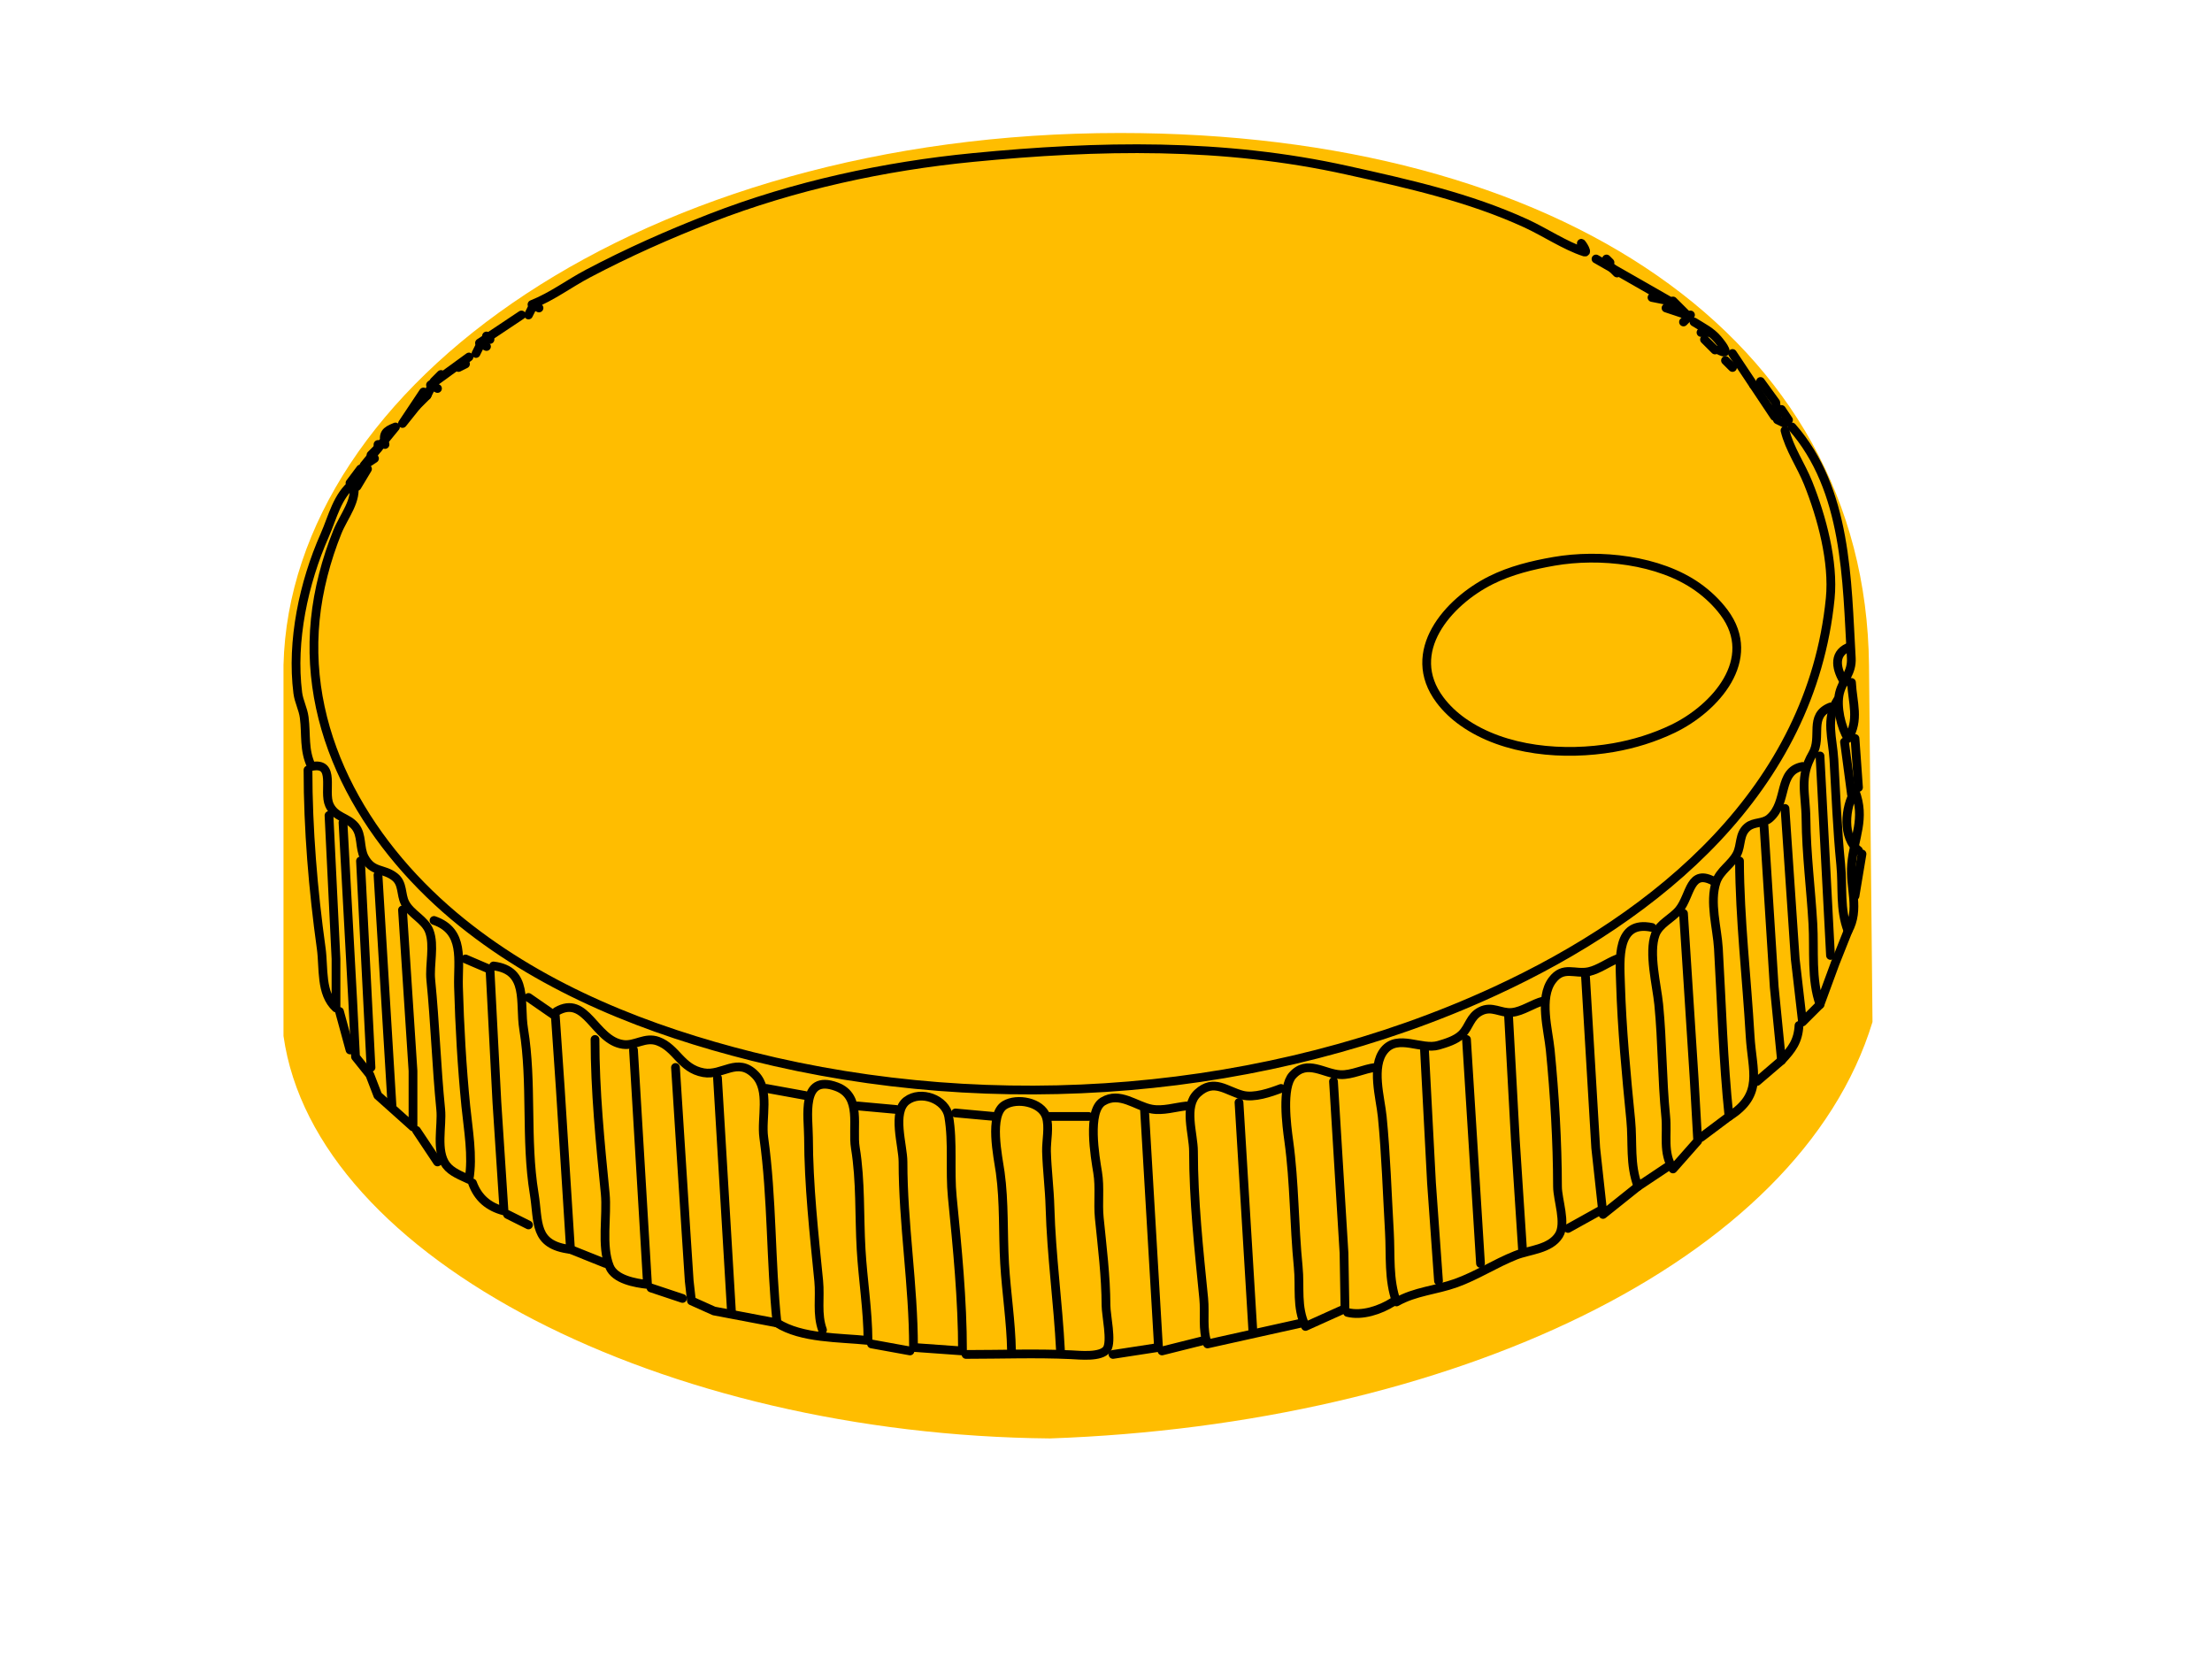
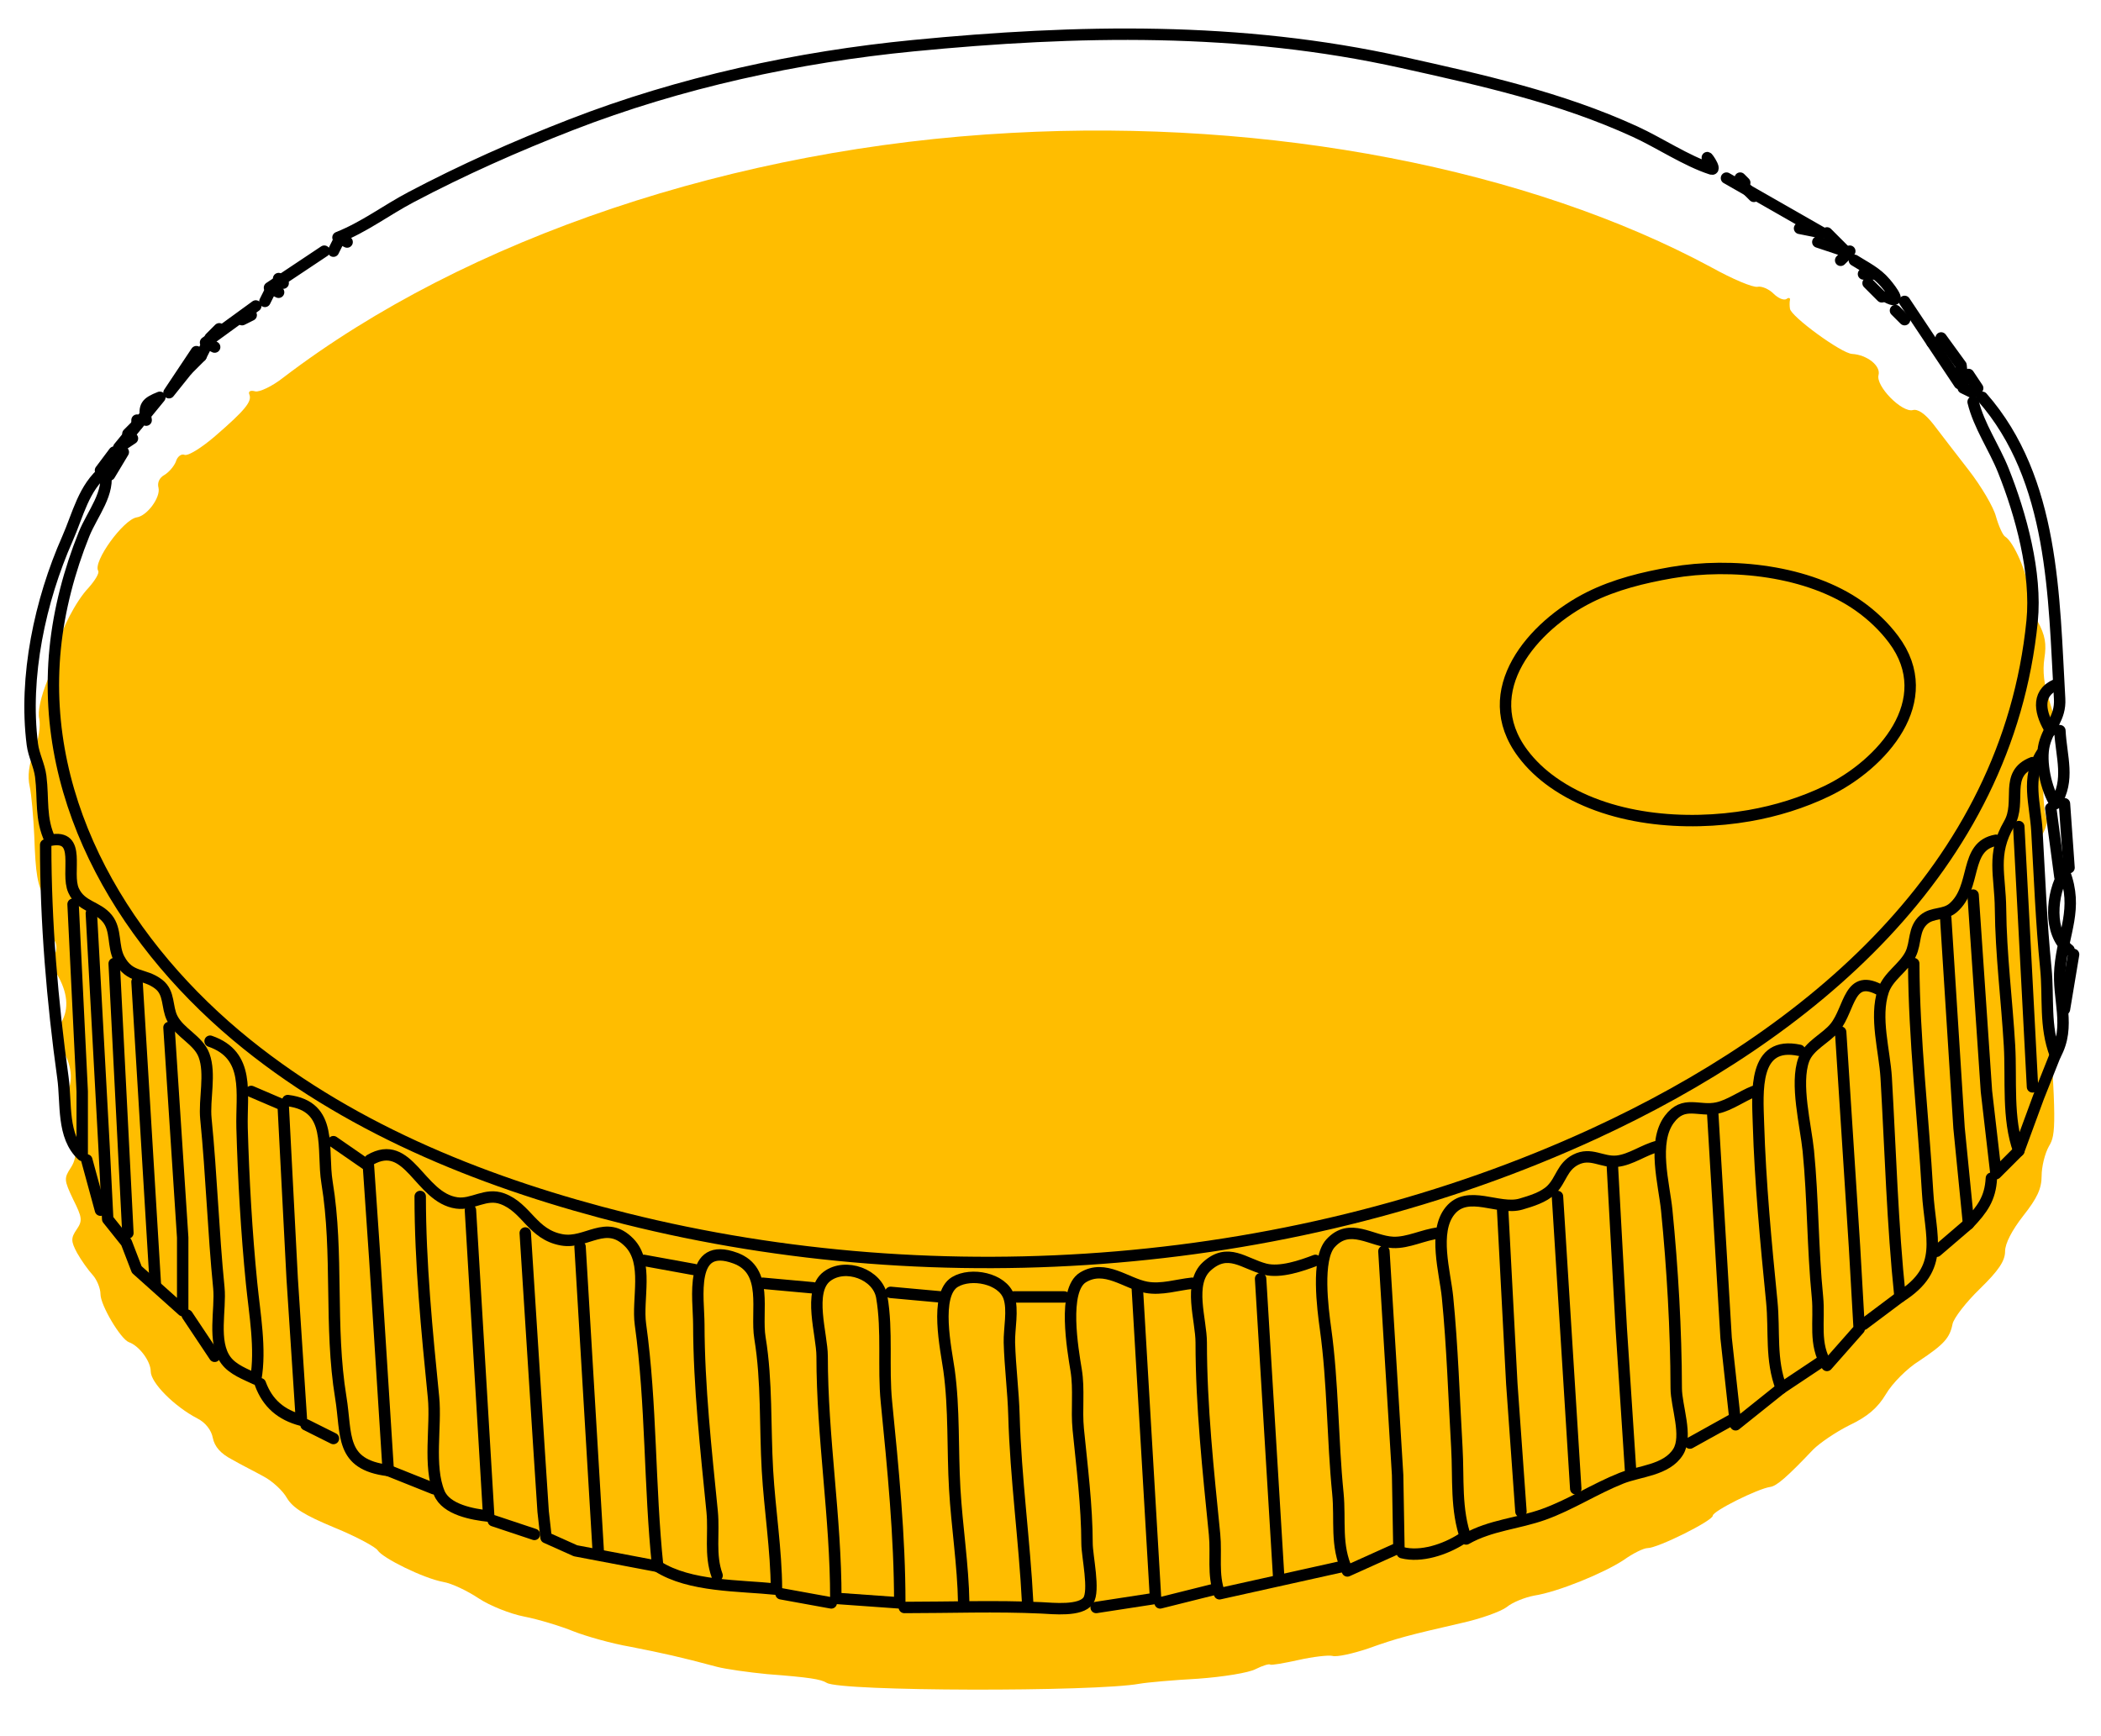
- <svg xmlns="http://www.w3.org/2000/svg" width="632" height="476" viewBox="800 0 632 476">
-   <path d="M320 38C445 38 533 96 534 190L535 292C514 361 414 407 300 411C190 410 90 360 81 296L81 190C83 110 184 38 320 38Z" transform="translate(800 0)" fill="#FFBD00" stroke="none" />
-   <g fill="none" stroke="#000" stroke-width="2.5" stroke-linecap="round" stroke-linejoin="round">
+ <svg xmlns="http://www.w3.org/2000/svg" width="460" height="380" viewBox="78 35 460 380">
+   <g transform="translate(0,476) scale(0.1,-0.1)" fill="#FFBD00" stroke="none">
+     <path d="M2995 4119 c-605 -32 -1194 -230 -1595 -536 -24 -19 -52 -32 -61 -30 -11 3 -16 0 -13 -7 6 -15 -9 -34 -75 -91 -29 -25 -59 -44 -67 -41 -7 3 -16 -4 -19 -15 -4 -10 -15 -23 -25 -29 -11 -6 -16 -17 -13 -28 5 -21 -25 -62 -48 -65 -29 -5 -96 -97 -84 -117 3 -5 -7 -21 -21 -37 -28 -29 -63 -98 -64 -122 0 -8 -11 -43 -25 -78 -16 -39 -23 -72 -19 -87 3 -15 -1 -44 -11 -70 -12 -30 -15 -56 -10 -78 4 -18 8 -67 10 -108 3 -86 7 -107 23 -137 7 -12 12 -34 12 -50 0 -15 4 -35 9 -42 6 -9 6 -22 0 -33 -7 -12 -5 -25 5 -40 24 -40 28 -77 10 -107 -15 -25 -15 -30 -1 -52 25 -41 29 -77 11 -108 -15 -25 -15 -30 -1 -52 25 -41 30 -79 12 -106 -15 -23 -15 -27 5 -69 20 -40 21 -47 8 -66 -13 -19 -13 -26 1 -52 9 -16 24 -37 34 -48 9 -10 17 -29 17 -42 0 -24 44 -98 62 -105 23 -8 48 -42 48 -64 0 -25 52 -77 102 -103 18 -9 31 -26 34 -43 4 -19 17 -34 42 -47 19 -11 51 -27 69 -37 19 -10 42 -31 51 -47 13 -22 39 -38 104 -65 49 -20 91 -43 95 -50 11 -17 100 -61 143 -69 19 -3 54 -20 78 -36 24 -16 69 -34 100 -40 31 -6 80 -21 107 -32 28 -11 84 -27 125 -34 71 -14 108 -22 190 -44 19 -5 69 -12 110 -16 92 -7 117 -11 130 -19 30 -19 586 -20 685 -2 17 3 74 8 128 11 55 4 111 13 126 21 16 8 30 12 32 10 2 -2 30 3 62 10 31 7 65 11 74 9 10 -3 45 5 78 16 64 23 88 29 205 56 41 9 86 25 99 35 12 10 39 21 60 25 52 8 152 49 196 78 21 15 44 26 52 26 23 0 143 60 143 71 0 10 98 59 126 63 14 2 37 22 94 82 14 14 49 38 79 53 40 19 62 38 80 68 14 24 47 57 73 73 54 36 67 50 73 81 3 13 29 47 60 77 41 40 55 61 55 82 0 17 15 46 40 78 30 38 40 59 40 87 0 20 7 49 16 65 16 26 16 49 -3 346 -16 237 -18 324 -10 339 6 11 10 25 8 30 -12 39 -9 144 5 177 15 33 15 40 0 86 -11 33 -14 63 -10 90 5 32 2 51 -15 82 -11 22 -21 54 -21 71 0 30 -31 103 -50 114 -5 3 -14 23 -20 44 -5 20 -32 66 -60 102 -27 35 -62 80 -77 100 -18 23 -34 34 -45 31 -24 -6 -82 53 -75 77 5 20 -25 44 -58 46 -23 1 -134 82 -136 99 -1 6 -1 15 0 19 1 5 -3 6 -8 2 -6 -3 -18 2 -28 12 -10 10 -26 17 -35 15 -10 -2 -55 17 -100 42 -400 216 -967 326 -1533 295z" />
+   </g>
+   <g transform="translate(-800 0)" fill="none" stroke="#000" stroke-width="2.5" stroke-linecap="round" stroke-linejoin="round">
    <path d="M954 88L952 87C957.741 84.734 962.519 81.06 968 78.167C979.295 72.206 990.984 67.006 1003 62.333C1026.9 53.04 1052.74 47.455 1078 45C1113.91 41.509 1149.46 40.769 1185 48.667C1202.34 52.52 1219.64 56.334 1236 63.833C1241.33 66.277 1247.22 70.239 1252.67 72C1254.11 72.467 1250.98 68.092 1252 70" />
    <path d="M1256 74L1277 86L1272 85" />
    <path d="M1259 74L1260 75" />
    <path d="M1260 76L1262 78" />
    <path d="M1278 86L1282 90L1276 88" />
    <path d="M951 90L952 88" />
    <path d="M939 99L937 98L949 90" />
    <path d="M1283 90L1281 92" />
    <path d="M1284 92C1286.5 93.578 1288.87 94.673 1290.83 97C1292.22 98.642 1294.67 101.96 1291 100" />
    <path d="M1286 95L1288 95" />
    <path d="M939 96L940 97" />
    <path d="M1287 97L1290 100" />
    <path d="M936 101L937 99" />
    <path d="M925 111L923 110L934 102" />
    <path d="M1295 101L1301 110L1297 104" />
    <path d="M1293 103L1295 105" />
    <path d="M933 104L931 105" />
    <path d="M926 107L924 109" />
    <path d="M1303 109L1307.36 115L1307.83 119.944L1310 121" />
    <path d="M922 113L923 111" />
    <path d="M1301 110L1307 119" />
    <path d="M921 112L915 121L919 116" />
    <path d="M922 113L919 116" />
    <path d="M1309 117L1311 120" />
    <path d="M910 127C909.404 123.916 910.031 123.174 913 122L904 133L907 131" />
    <path d="M1312 122C1327.8 139.995 1327.66 165.73 1328.94 188C1329.19 192.308 1326.54 194.176 1325.58 198C1324.63 201.8 1326.01 207.858 1328 211C1331.3 205.804 1329.29 200.759 1329 195" />
    <path d="M1310 123C1311.29 128.286 1314.58 132.937 1316.61 138C1320.49 147.694 1323.96 160.487 1322.92 171C1317.49 225.477 1273.92 261.639 1227 283.25C1162.05 313.17 1084.11 319.137 1015 301.861C985.437 294.47 955.958 282.91 932 263.611C906.003 242.669 886.649 211.499 890.083 177C890.927 168.521 893.208 159.897 896.389 152C898.24 147.403 902.205 142.943 901 138C896.285 141.767 895.105 147.673 892.75 153C886.779 166.504 883.197 183.181 885.083 198C885.392 200.425 886.608 202.575 886.917 205C887.56 210.055 886.748 214.214 889 219C896.1 217.58 892.308 226.048 894.111 230C895.758 233.609 899.286 233.42 901.5 236.139C903.541 238.646 902.63 242.22 904.111 245C906.436 249.362 909.53 248.03 912.75 250.528C915.211 252.437 914.454 255.515 915.722 258C917.362 261.213 921.42 262.739 922.667 266.083C924.183 270.151 922.656 275.708 923.083 280C924.309 292.312 924.691 304.688 925.917 317C926.388 321.733 924.446 328.821 927.472 332.889C928.997 334.939 931.772 335.933 934 337C935.165 330.396 933.75 322.7 933.083 316C931.977 304.885 931.31 293.149 931 282C930.788 274.365 932.875 266.072 924 263" />
    <path d="M908 127L908 128" />
    <path d="M908 128L906 130" />
    <path d="M903 134L900 138" />
    <path d="M905 134L902 139" />
    <path d="M1244 160.389C1257.06 158.122 1273.99 159.919 1285 167.694C1287.85 169.704 1290.49 172.204 1292.58 175C1302.6 188.391 1290.03 202.431 1278 208.222C1272.66 210.795 1266.84 212.596 1261 213.611C1247.09 216.026 1229.93 214.73 1218 206.306C1215.51 204.55 1213.25 202.441 1211.42 200C1201.13 186.275 1213.67 171.941 1226 165.778C1231.6 162.976 1237.85 161.457 1244 160.389" />
    <path d="M1327 195C1324.78 191.509 1323.59 186.957 1328 185" />
    <path d="M1325 200C1321.55 205.437 1323.62 210.985 1323.97 217C1324.55 227.036 1324.92 237.005 1325.92 247C1326.57 253.558 1325.59 259.697 1328 266C1331.46 259.754 1328.45 253.745 1329.03 247C1329.7 239.163 1333.06 233.999 1330 226C1327.06 230.633 1326.37 239.431 1331 243" />
    <path d="M1328 266L1324.33 275.222L1320 287C1317.44 280.009 1318.4 271.415 1317.97 264C1317.39 253.997 1316.09 244.05 1316 234C1315.93 226.652 1313.99 222.094 1317.89 215.389C1320.7 210.551 1316.66 204.494 1323 202" />
    <path d="M1330 211L1331 225" />
    <path d="M1327 212L1329 227" />
    <path d="M1320 216L1323 273" />
    <path d="M1297 246C1297.07 262.562 1299.07 279.439 1300.03 296C1300.61 306.051 1304.02 312.644 1294 319C1292.33 303.056 1291.9 287.019 1290.97 271C1290.63 265.153 1288.39 257.782 1290.33 252C1291.43 248.719 1294.74 247.011 1296.28 244C1297.57 241.456 1296.84 238.376 1299.25 236.333C1301.13 234.74 1303.7 235.445 1305.61 233.806C1310.89 229.287 1307.91 220.278 1315 219" />
    <path d="M888 220C888 236.886 889.458 254.294 891.778 271C892.562 276.643 891.516 283.847 896 288L896 274L894 233" />
    <path d="M1310 231L1312.92 274L1315 292L1320 287" />
    <path d="M898 235L900.778 286L901.583 301.972L905.667 307.083L907.944 313L918 322L918 306L915 260" />
    <path d="M1304 236L1306.92 282L1309 303C1312.02 299.802 1313.76 297.455 1314 293" />
    <path d="M1332 244L1330 256" />
    <path d="M903 246L906 305" />
    <path d="M908 250L912 316" />
    <path d="M1281 261L1284.03 308L1285.06 326L1278 334C1275.01 329.294 1276.45 324.339 1275.92 319C1274.86 308.368 1274.97 297.625 1273.92 287C1273.37 281.503 1270.98 272.29 1272.94 267C1274.09 263.91 1277.75 262.439 1279.75 259.972C1283.12 255.815 1282.73 247.785 1290 252" />
    <path d="M1277 333L1268 339C1265.59 332.697 1266.57 326.558 1265.92 320C1264.64 307.133 1263.39 293.924 1263 281C1262.79 274.122 1261.81 262.815 1272 265" />
    <path d="M933 274L940 277L941.972 315L944 346C939.565 344.845 936.574 342.306 935 338" />
    <path d="M1241 286C1237.98 286.736 1235.05 288.981 1232 289.278C1228.72 289.596 1226.32 287.25 1223 288.944C1219.98 290.489 1219.84 293.369 1217.67 295.528C1216 297.184 1213.2 298.02 1211 298.667C1206.13 300.099 1199.39 295.358 1195.5 300.111C1191.71 304.737 1194.39 313.681 1194.92 319C1196 329.876 1196.34 341.095 1196.97 352C1197.36 358.705 1196.67 365.622 1199 372C1204.3 368.97 1210.32 368.65 1216 366.611C1221.87 364.505 1227.16 361.018 1233 358.694C1236.97 357.113 1242.9 356.973 1245.42 352.917C1247.57 349.446 1245.01 342.926 1245 339C1244.97 326.21 1244.18 312.735 1242.92 300C1242.35 294.293 1239.7 285.149 1243.5 280.083C1246.68 275.84 1249.93 278.506 1254 277.611C1256.73 277.01 1259.39 275.022 1262 274" />
    <path d="M941 276C951.104 277.274 948.388 286.556 949.611 294C952.144 309.41 950.075 325.571 952.611 341C953.959 349.201 952.353 355.703 963 357L960.083 311L958.667 290.306L951 285" />
    <path d="M1253 279L1255.92 328L1258 347L1268 339" />
    <path d="M959 289C967.555 284.004 969.823 297.262 978 298.417C981.498 298.911 984.301 296.132 988 297.5C993.372 299.487 994.518 305.33 1001 306.5C1006.45 307.483 1010.66 301.874 1015.78 307.111C1020.07 311.498 1017.45 319.445 1018.22 325C1020.65 342.49 1020.16 360.436 1022 378L1004 374.583L997.556 371.694L996.917 366L996 352L993 305" />
    <path d="M897 289L900 300" />
    <path d="M1231 290L1232.97 326L1235 357" />
    <path d="M970 297C970 311.569 971.475 326.519 972.917 341C973.546 347.318 971.719 356.017 974.167 361.917C975.702 365.617 981.513 366.619 985 367L981 300" />
    <path d="M1219 297L1223 361" />
    <path d="M1207 300L1209 338L1211 366" />
    <path d="M1309 303L1302 309" />
    <path d="M1181 309L1184 358L1184.28 373.917L1173 379C1170.35 373.363 1171.51 367.994 1170.92 362C1169.73 350.055 1169.87 337.884 1168.22 326C1167.61 321.598 1166.18 310.687 1169.31 307.25C1173.54 302.595 1178.29 306.859 1183 307.056C1186.31 307.194 1189.69 305.361 1193 305" />
    <path d="M1005 308L1009 375" />
    <path d="M1035 380C1033.35 375.481 1034.39 370.754 1033.92 366C1032.58 352.545 1031.03 338.525 1031 325C1030.99 319.236 1028.72 306.706 1039 310.5C1046.36 313.214 1043.41 322.047 1044.39 328C1045.95 337.471 1045.47 347.419 1046.03 357C1046.53 365.625 1047.96 374.352 1048 383C1039.85 382.144 1029.04 382.493 1022 378" />
    <path d="M1172 378L1145 384C1143.45 379.769 1144.36 375.45 1143.92 371C1142.54 357.209 1141 342.867 1141 329C1141 323.986 1138.08 316.071 1142.22 312.306C1146.87 308.074 1150.33 311.716 1155 312.917C1158.31 313.767 1162.96 312.163 1166 311" />
    <path d="M1019 311L1030 313" />
    <path d="M1075 386L1061 385C1061 367.279 1058 349.673 1058 332C1058 327.272 1054.78 317.722 1059.06 314.5C1063.09 311.463 1070.19 314.01 1071.06 319C1072.34 326.439 1071.33 334.465 1072.08 342C1073.52 356.481 1075 371.431 1075 386" />
    <path d="M1076 387C1086.11 387 1095.94 386.617 1106 387.083C1108.51 387.2 1114.6 387.891 1116.25 385.5C1117.74 383.351 1116.01 375.779 1116 373C1115.98 364.738 1114.9 356.218 1114.08 348C1113.65 343.667 1114.32 339.32 1113.61 335C1112.88 330.543 1110.6 317.47 1115.11 314.722C1119.94 311.783 1124.55 316.074 1129 316.889C1132.31 317.494 1135.74 316.342 1139 316" />
    <path d="M1089 386C1088.86 377.688 1087.51 369.297 1087.03 361C1086.53 352.434 1086.96 343.493 1085.78 335C1085.16 330.576 1082.48 318.482 1087.08 315.722C1090.62 313.597 1097.45 314.895 1098.89 319C1099.88 321.833 1098.92 326.008 1099 329C1099.15 334.326 1099.85 339.627 1100 345C1100.38 358.654 1102.31 372.358 1103 386" />
    <path d="M1154 315L1158 381" />
    <path d="M1045 316L1056 317" />
    <path d="M1127 317L1131 385L1118 387" />
    <path d="M1073 318L1084 319" />
    <path d="M1100 319L1111 319" />
    <path d="M1294 319L1286 325" />
    <path d="M919 323L925 332" />
    <path d="M1257 346L1248 351" />
    <path d="M945 347L951 350" />
    <path d="M963 357L973 361" />
    <path d="M986 368L995 371" />
    <path d="M1198 372C1194.39 374.307 1189.14 376.062 1185 375" />
    <path d="M1144 383L1132 386" />
    <path d="M1049 384L1060 386" />
  </g>
</svg>
